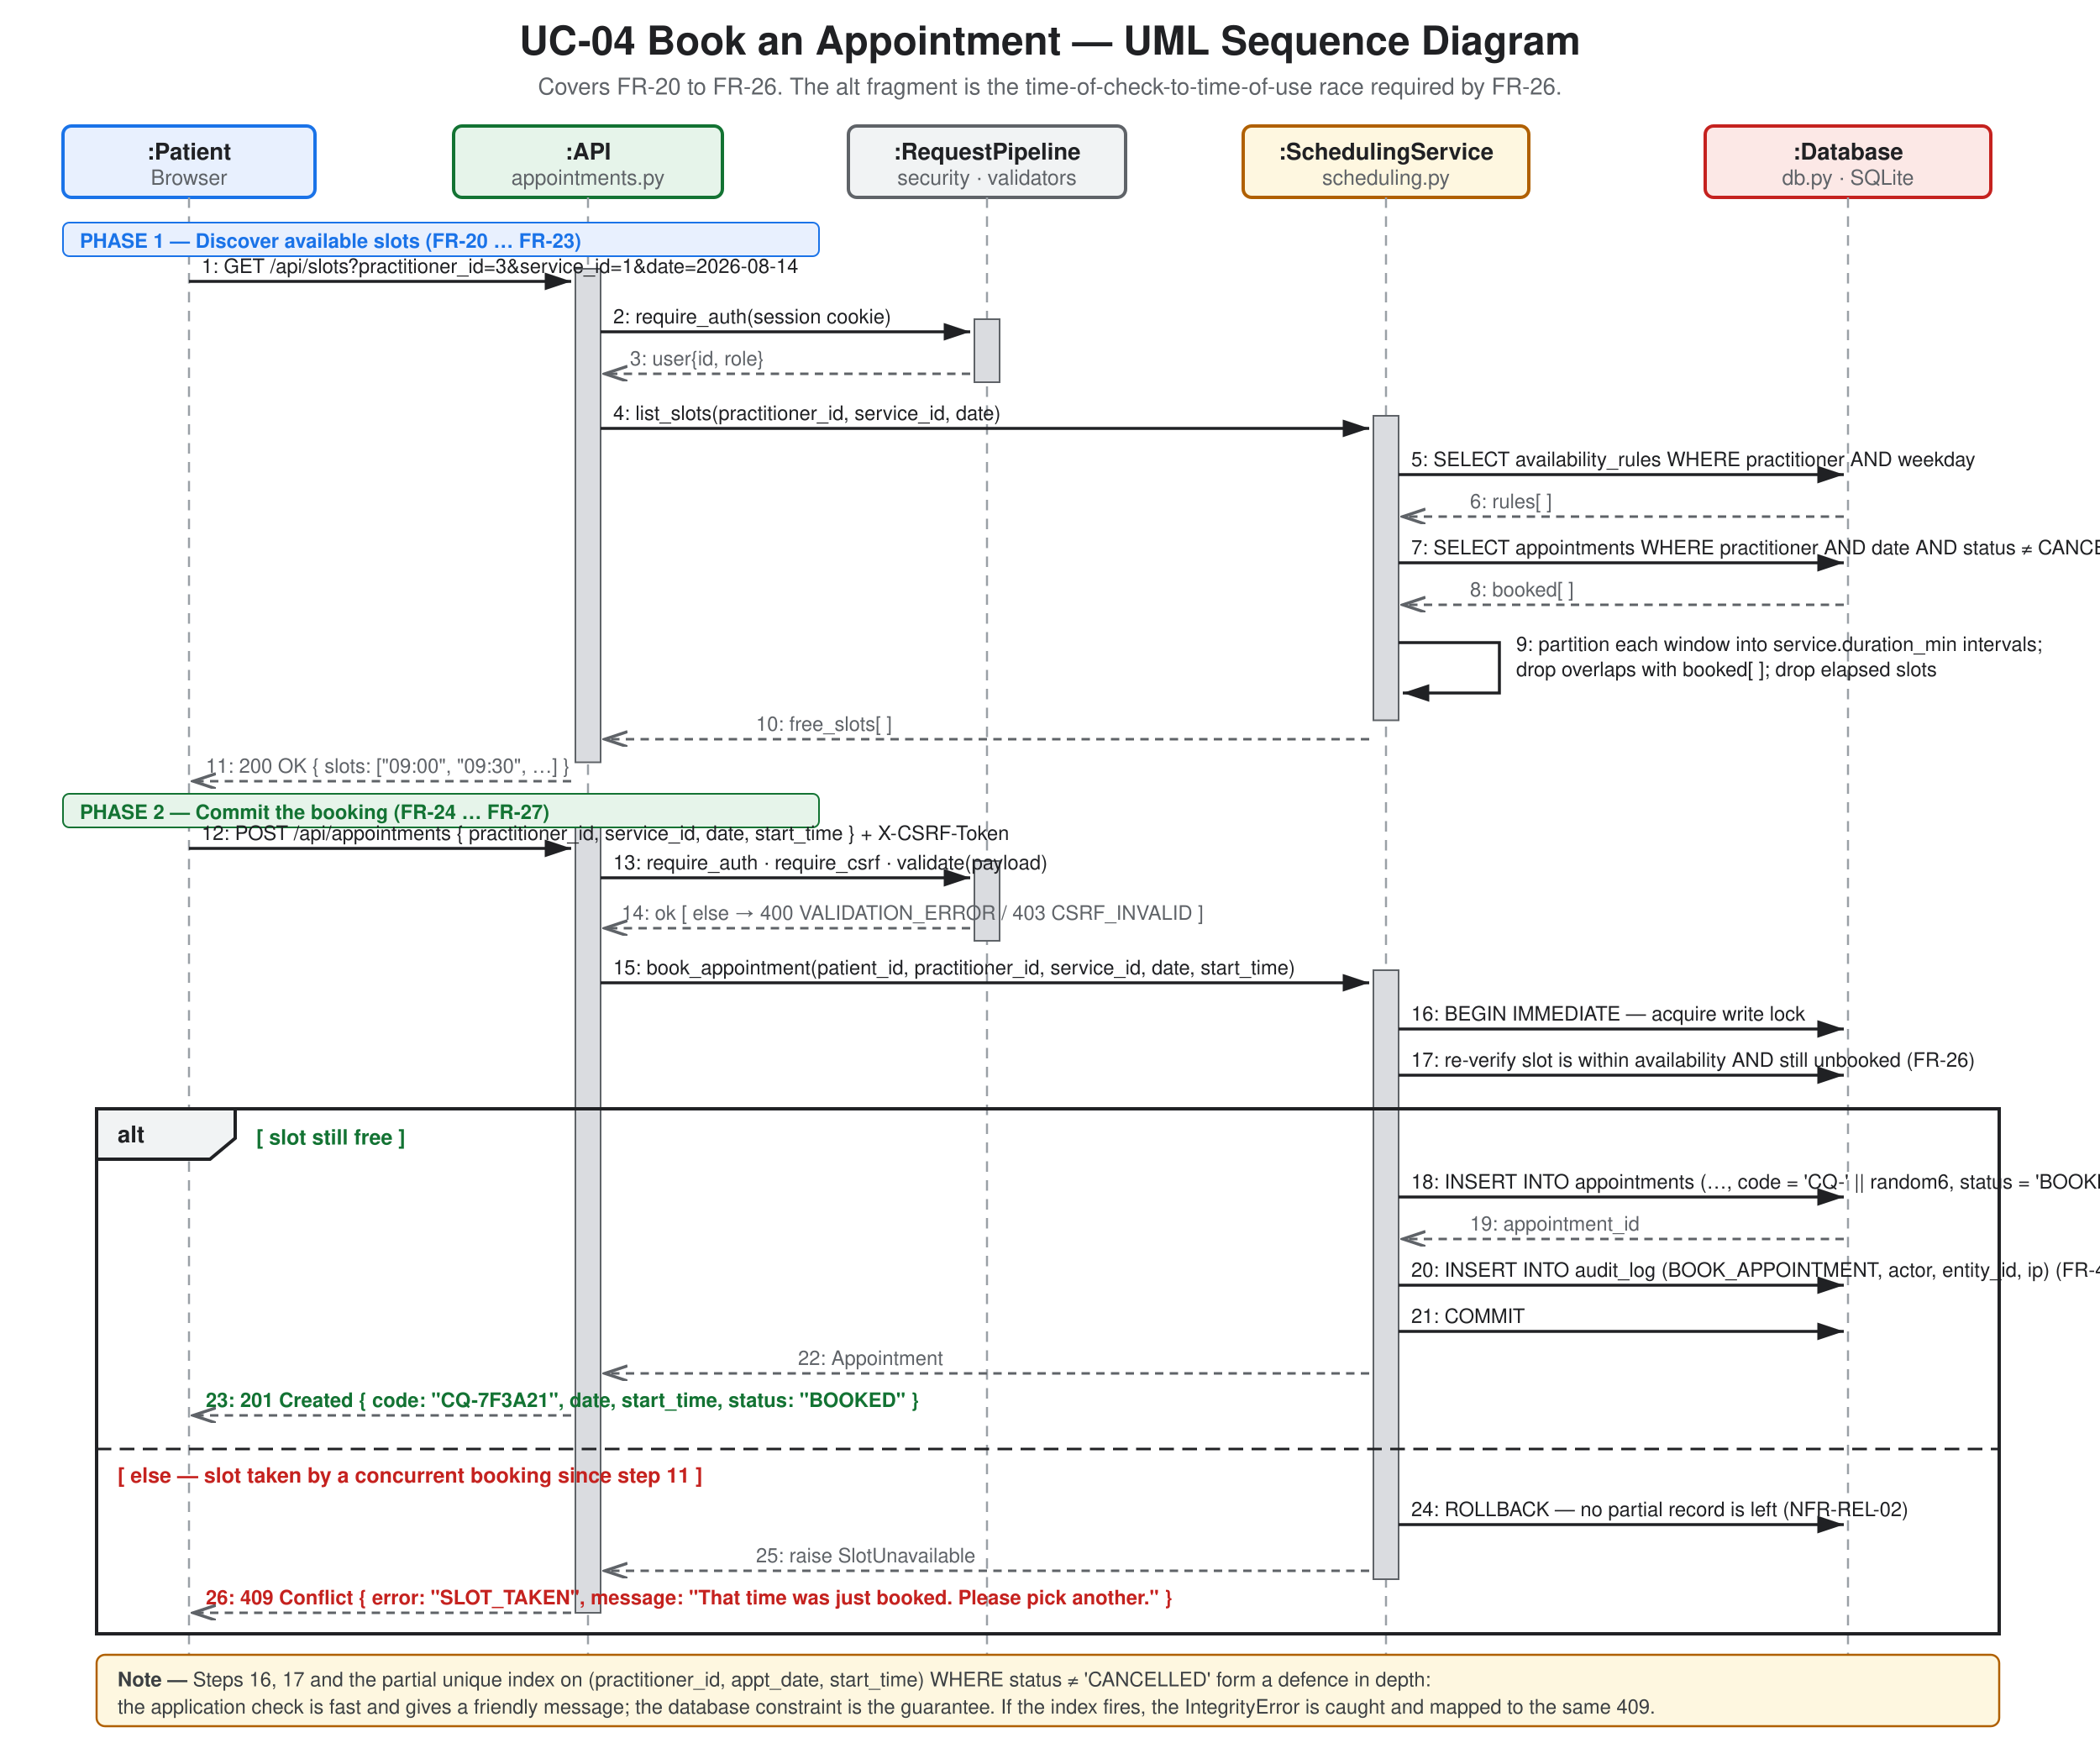
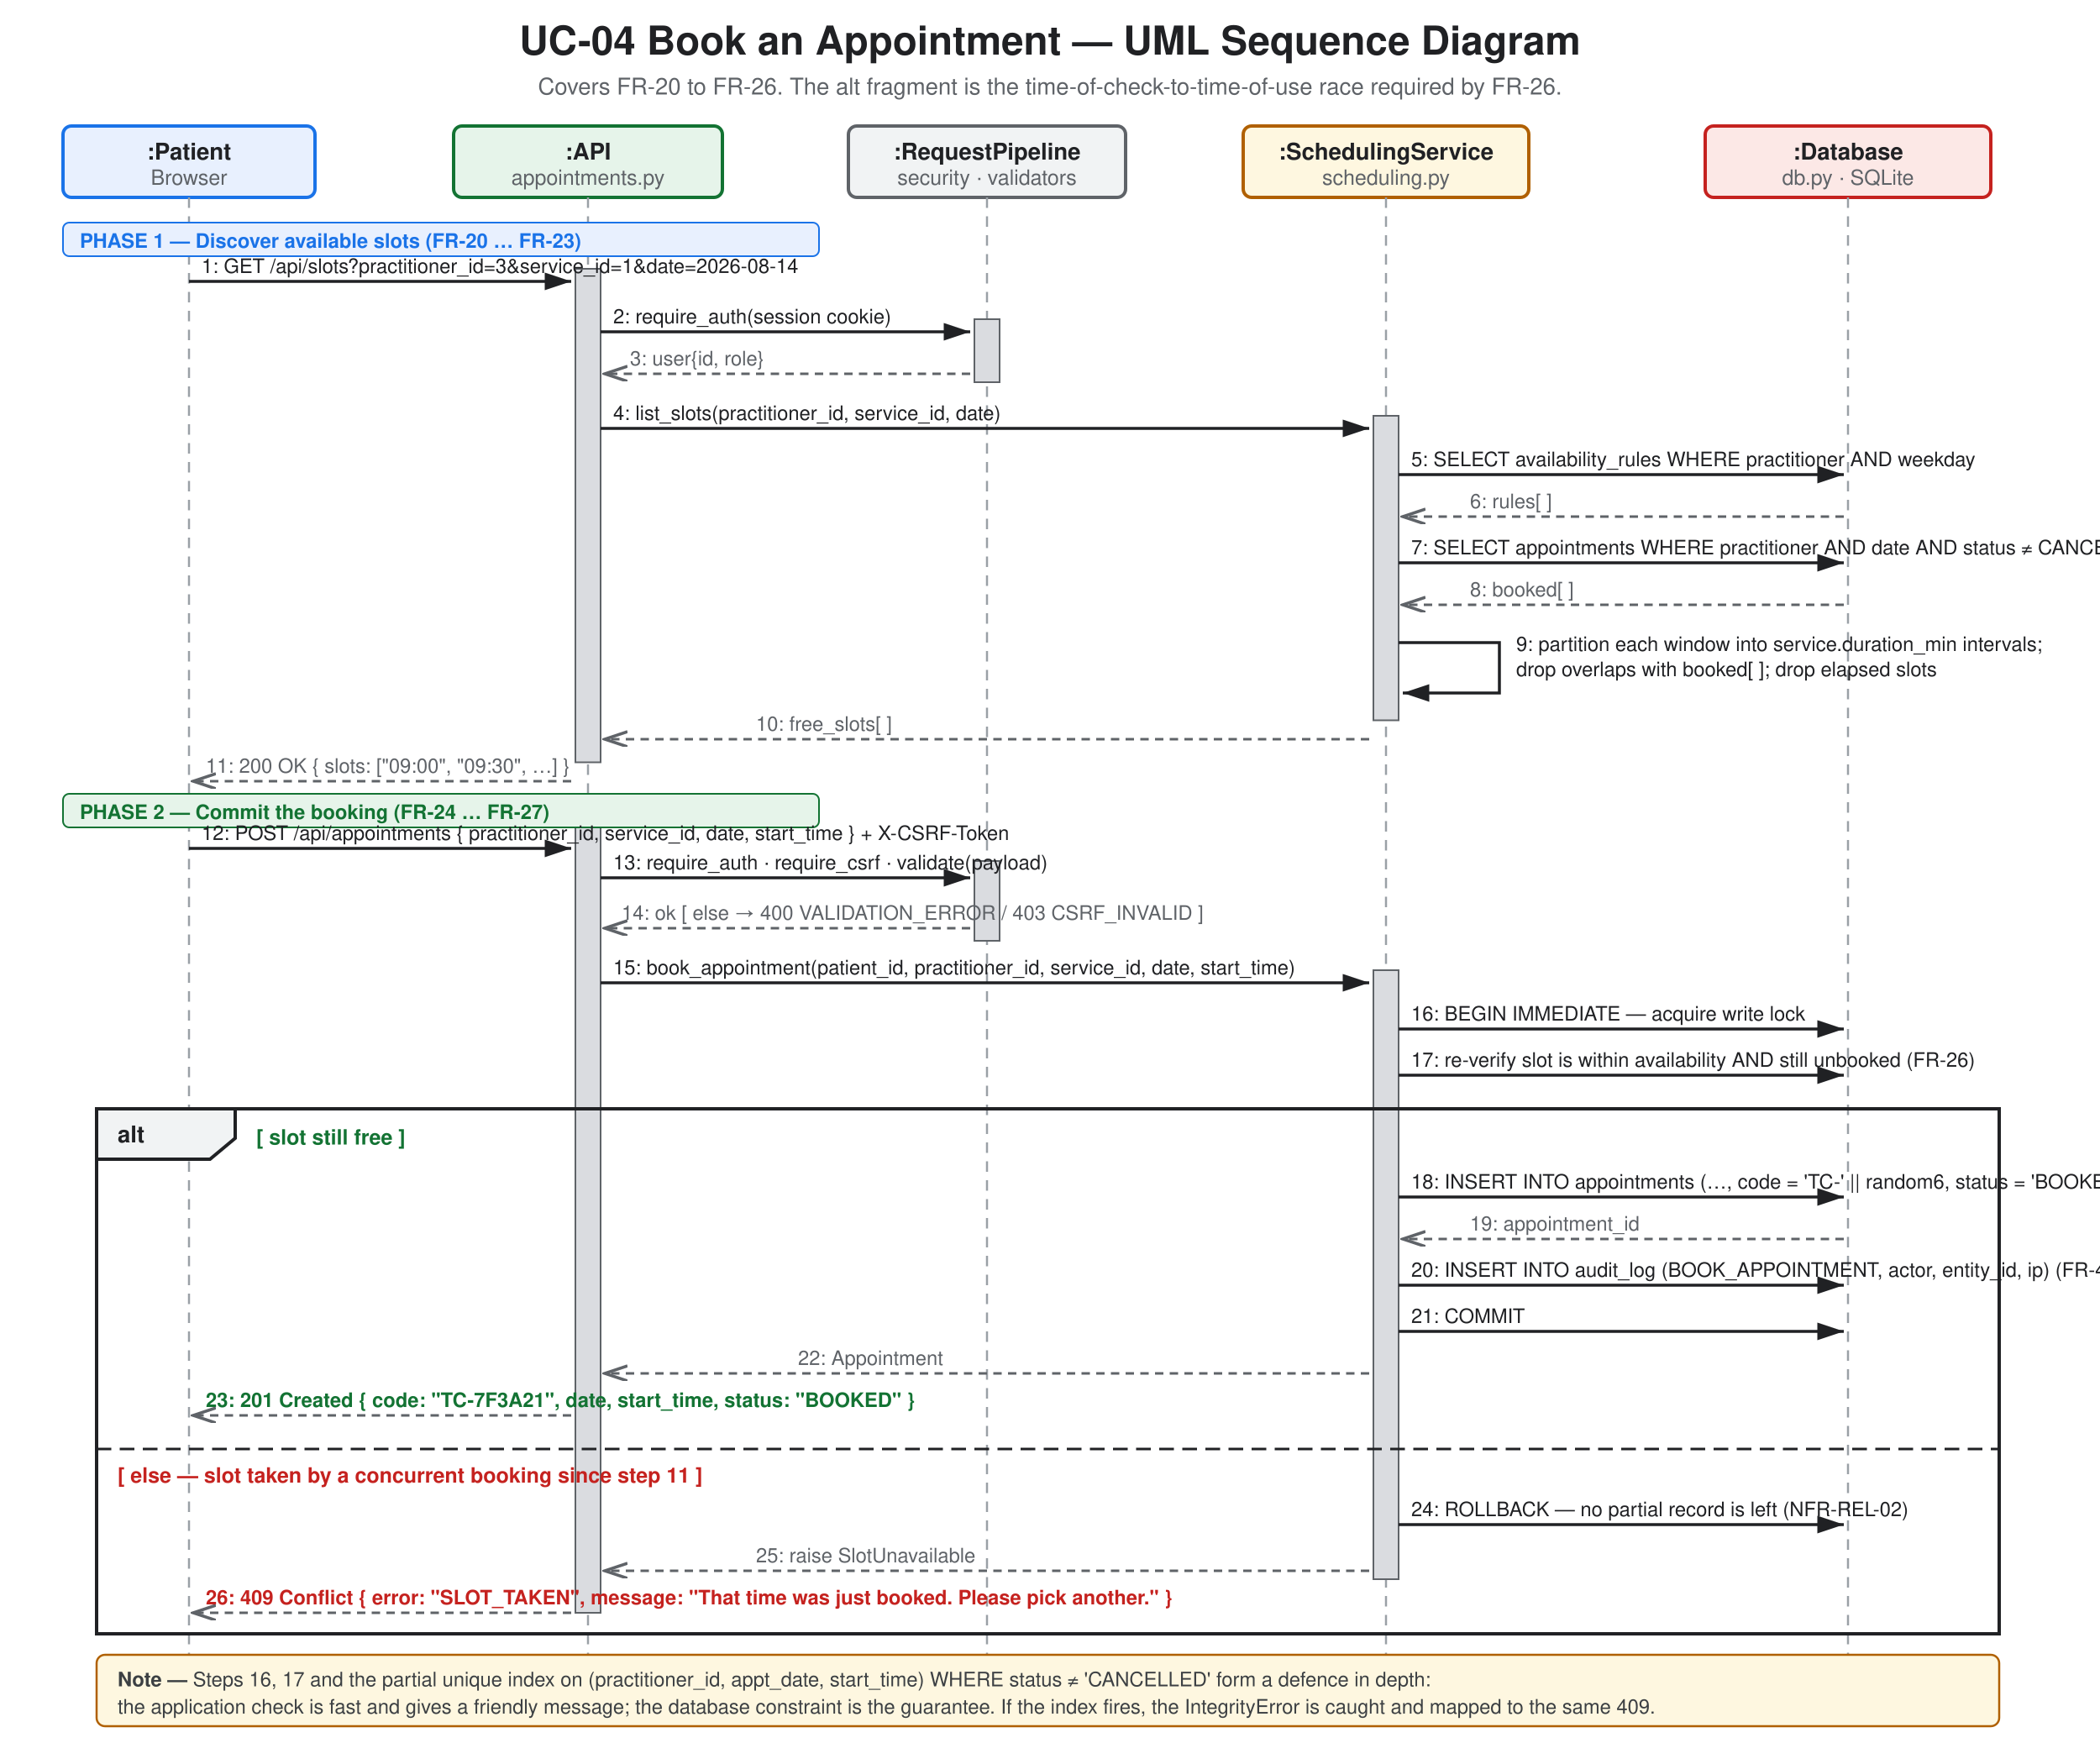
<svg xmlns="http://www.w3.org/2000/svg" viewBox="0 0 1000 830" width="1000" height="830" font-family="Helvetica, Arial, sans-serif">
  <rect width="1000" height="830" fill="#ffffff" />
  <defs>
    <marker id="solid" markerWidth="10" markerHeight="8" refX="9" refY="3" orient="auto" markerUnits="strokeWidth">
      <path d="M0,0 L0,6 L9,3 z" fill="#202124" />
    </marker>
    <marker id="open" markerWidth="10" markerHeight="8" refX="9" refY="3" orient="auto" markerUnits="strokeWidth">
      <path d="M0,0 L9,3 L0,6" fill="none" stroke="#5f6368" stroke-width="1.2" />
    </marker>
  </defs>
  <text x="500" y="26" text-anchor="middle" font-size="19" font-weight="bold" fill="#202124">UC-04 Book an Appointment — UML Sequence Diagram</text>
  <text x="500" y="45" text-anchor="middle" font-size="11" fill="#5f6368">Covers FR-20 to FR-26. The alt fragment is the time-of-check-to-time-of-use race required by FR-26.</text>
  <g>
    <rect x="30" y="60" width="120" height="34" rx="4" fill="#E8F0FE" stroke="#1A73E8" stroke-width="1.6" />
    <text x="90" y="76" text-anchor="middle" font-size="11" font-weight="bold" fill="#202124">:Patient</text>
    <text x="90" y="88" text-anchor="middle" font-size="10" fill="#5f6368">Browser</text>
    <rect x="216" y="60" width="128" height="34" rx="4" fill="#E6F4EA" stroke="#137333" stroke-width="1.6" />
    <text x="280" y="76" text-anchor="middle" font-size="11" font-weight="bold" fill="#202124">:API</text>
    <text x="280" y="88" text-anchor="middle" font-size="10" fill="#5f6368">appointments.py</text>
    <rect x="404" y="60" width="132" height="34" rx="4" fill="#F1F3F4" stroke="#5F6368" stroke-width="1.6" />
    <text x="470" y="76" text-anchor="middle" font-size="11" font-weight="bold" fill="#202124">:RequestPipeline</text>
    <text x="470" y="88" text-anchor="middle" font-size="10" fill="#5f6368">security · validators</text>
    <rect x="592" y="60" width="136" height="34" rx="4" fill="#FEF7E0" stroke="#B06000" stroke-width="1.6" />
    <text x="660" y="76" text-anchor="middle" font-size="11" font-weight="bold" fill="#202124">:SchedulingService</text>
    <text x="660" y="88" text-anchor="middle" font-size="10" fill="#5f6368">scheduling.py</text>
    <rect x="812" y="60" width="136" height="34" rx="4" fill="#FCE8E6" stroke="#C5221F" stroke-width="1.6" />
    <text x="880" y="76" text-anchor="middle" font-size="11" font-weight="bold" fill="#202124">:Database</text>
    <text x="880" y="88" text-anchor="middle" font-size="10" fill="#5f6368">db.py · SQLite</text>
  </g>
  <g stroke="#9AA0A6" stroke-width="1" stroke-dasharray="5 4">
    <line x1="90" y1="94" x2="90" y2="800" />
    <line x1="280" y1="94" x2="280" y2="800" />
    <line x1="470" y1="94" x2="470" y2="800" />
    <line x1="660" y1="94" x2="660" y2="800" />
    <line x1="880" y1="94" x2="880" y2="800" />
  </g>
  <g fill="#DADCE0" stroke="#5F6368" stroke-width="0.8">
    <rect x="274" y="128" width="12" height="235" />
    <rect x="464" y="152" width="12" height="30" />
    <rect x="654" y="198" width="12" height="145" />
    <rect x="274" y="386" width="12" height="382" />
    <rect x="464" y="410" width="12" height="38" />
    <rect x="654" y="462" width="12" height="290" />
  </g>
  <rect x="30" y="106" width="360" height="16" rx="3" fill="#E8F0FE" stroke="#1A73E8" stroke-width="0.8" />
  <text x="38" y="118" font-size="9.5" font-weight="bold" fill="#1A73E8">PHASE 1 — Discover available slots (FR-20 … FR-23)</text>
  <line x1="90" y1="134" x2="272" y2="134" stroke="#202124" stroke-width="1.4" marker-end="url(#solid)" />
  <text x="96" y="130" font-size="9.5" fill="#202124">1: GET /api/slots?practitioner_id=3&amp;service_id=1&amp;date=2026-08-14</text>
  <line x1="286" y1="158" x2="462" y2="158" stroke="#202124" stroke-width="1.4" marker-end="url(#solid)" />
  <text x="292" y="154" font-size="9.5" fill="#202124">2: require_auth(session cookie)</text>
  <line x1="462" y1="178" x2="288" y2="178" stroke="#5f6368" stroke-width="1.2" stroke-dasharray="4 3" marker-end="url(#open)" />
  <text x="300" y="174" font-size="9.5" fill="#5f6368">3: user{id, role}</text>
  <line x1="286" y1="204" x2="652" y2="204" stroke="#202124" stroke-width="1.4" marker-end="url(#solid)" />
  <text x="292" y="200" font-size="9.5" fill="#202124">4: list_slots(practitioner_id, service_id, date)</text>
  <line x1="666" y1="226" x2="878" y2="226" stroke="#202124" stroke-width="1.4" marker-end="url(#solid)" />
  <text x="672" y="222" font-size="9.5" fill="#202124">5: SELECT availability_rules WHERE practitioner AND weekday</text>
  <line x1="878" y1="246" x2="668" y2="246" stroke="#5f6368" stroke-width="1.2" stroke-dasharray="4 3" marker-end="url(#open)" />
  <text x="700" y="242" font-size="9.5" fill="#5f6368">6: rules[ ]</text>
  <line x1="666" y1="268" x2="878" y2="268" stroke="#202124" stroke-width="1.4" marker-end="url(#solid)" />
  <text x="672" y="264" font-size="9.5" fill="#202124">7: SELECT appointments WHERE practitioner AND date AND status ≠ CANCELLED</text>
  <line x1="878" y1="288" x2="668" y2="288" stroke="#5f6368" stroke-width="1.2" stroke-dasharray="4 3" marker-end="url(#open)" />
  <text x="700" y="284" font-size="9.5" fill="#5f6368">8: booked[ ]</text>
  <path d="M666,306 L714,306 L714,330 L668,330" fill="none" stroke="#202124" stroke-width="1.4" marker-end="url(#solid)" />
  <text x="722" y="310" font-size="9.5" fill="#202124">9: partition each window into service.duration_min intervals;</text>
  <text x="722" y="322" font-size="9.5" fill="#202124">     drop overlaps with booked[ ]; drop elapsed slots</text>
  <line x1="652" y1="352" x2="288" y2="352" stroke="#5f6368" stroke-width="1.2" stroke-dasharray="4 3" marker-end="url(#open)" />
  <text x="360" y="348" font-size="9.5" fill="#5f6368">10: free_slots[ ]</text>
  <line x1="272" y1="372" x2="92" y2="372" stroke="#5f6368" stroke-width="1.2" stroke-dasharray="4 3" marker-end="url(#open)" />
  <text x="98" y="368" font-size="9.5" fill="#5f6368">11: 200 OK { slots: ["09:00", "09:30", …] }</text>
  <rect x="30" y="378" width="360" height="16" rx="3" fill="#E6F4EA" stroke="#137333" stroke-width="0.8" />
  <text x="38" y="390" font-size="9.5" font-weight="bold" fill="#137333">PHASE 2 — Commit the booking (FR-24 … FR-27)</text>
  <line x1="90" y1="404" x2="272" y2="404" stroke="#202124" stroke-width="1.4" marker-end="url(#solid)" />
  <text x="96" y="400" font-size="9.5" fill="#202124">12: POST /api/appointments  { practitioner_id, service_id, date, start_time }  + X-CSRF-Token</text>
  <line x1="286" y1="418" x2="462" y2="418" stroke="#202124" stroke-width="1.4" marker-end="url(#solid)" />
  <text x="292" y="414" font-size="9.5" fill="#202124">13: require_auth · require_csrf · validate(payload)</text>
  <line x1="462" y1="442" x2="288" y2="442" stroke="#5f6368" stroke-width="1.2" stroke-dasharray="4 3" marker-end="url(#open)" />
  <text x="296" y="438" font-size="9.5" fill="#5f6368">14: ok   [ else → 400 VALIDATION_ERROR / 403 CSRF_INVALID ]</text>
  <line x1="286" y1="468" x2="652" y2="468" stroke="#202124" stroke-width="1.4" marker-end="url(#solid)" />
  <text x="292" y="464" font-size="9.5" fill="#202124">15: book_appointment(patient_id, practitioner_id, service_id, date, start_time)</text>
  <line x1="666" y1="490" x2="878" y2="490" stroke="#202124" stroke-width="1.4" marker-end="url(#solid)" />
  <text x="672" y="486" font-size="9.5" fill="#202124">16: BEGIN IMMEDIATE  — acquire write lock</text>
  <line x1="666" y1="512" x2="878" y2="512" stroke="#202124" stroke-width="1.4" marker-end="url(#solid)" />
  <text x="672" y="508" font-size="9.5" fill="#202124">17: re-verify slot is within availability AND still unbooked  (FR-26)</text>
  <rect x="46" y="528" width="906" height="250" fill="none" stroke="#202124" stroke-width="1.6" />
  <path d="M46,528 L112,528 L112,542 L100,552 L46,552 Z" fill="#F1F3F4" stroke="#202124" stroke-width="1.6" />
  <text x="56" y="544" font-size="11" font-weight="bold" fill="#202124">alt</text>
  <text x="122" y="545" font-size="10" font-weight="bold" fill="#137333">[ slot still free ]</text>
  <line x1="666" y1="570" x2="878" y2="570" stroke="#202124" stroke-width="1.4" marker-end="url(#solid)" />
-   <text x="672" y="566" font-size="9.5" fill="#202124">18: INSERT INTO appointments (…, code = 'CQ-' || random6, status = 'BOOKED')</text>
+   <text x="672" y="566" font-size="9.5" fill="#202124">18: INSERT INTO appointments (…, code = 'TC-' || random6, status = 'BOOKED')</text>
  <line x1="878" y1="590" x2="668" y2="590" stroke="#5f6368" stroke-width="1.2" stroke-dasharray="4 3" marker-end="url(#open)" />
  <text x="700" y="586" font-size="9.5" fill="#5f6368">19: appointment_id</text>
  <line x1="666" y1="612" x2="878" y2="612" stroke="#202124" stroke-width="1.4" marker-end="url(#solid)" />
  <text x="672" y="608" font-size="9.5" fill="#202124">20: INSERT INTO audit_log (BOOK_APPOINTMENT, actor, entity_id, ip)   (FR-48)</text>
  <line x1="666" y1="634" x2="878" y2="634" stroke="#202124" stroke-width="1.4" marker-end="url(#solid)" />
  <text x="672" y="630" font-size="9.5" fill="#202124">21: COMMIT</text>
  <line x1="652" y1="654" x2="288" y2="654" stroke="#5f6368" stroke-width="1.2" stroke-dasharray="4 3" marker-end="url(#open)" />
  <text x="380" y="650" font-size="9.5" fill="#5f6368">22: Appointment</text>
  <line x1="272" y1="674" x2="92" y2="674" stroke="#5f6368" stroke-width="1.2" stroke-dasharray="4 3" marker-end="url(#open)" />
-   <text x="98" y="670" font-size="9.5" fill="#137333" font-weight="bold">23: 201 Created { code: "CQ-7F3A21", date, start_time, status: "BOOKED" }</text>
+   <text x="98" y="670" font-size="9.5" fill="#137333" font-weight="bold">23: 201 Created { code: "TC-7F3A21", date, start_time, status: "BOOKED" }</text>
  <line x1="46" y1="690" x2="952" y2="690" stroke="#202124" stroke-width="1.2" stroke-dasharray="7 4" />
  <text x="56" y="706" font-size="10" font-weight="bold" fill="#C5221F">[ else — slot taken by a concurrent booking since step 11 ]</text>
  <line x1="666" y1="726" x2="878" y2="726" stroke="#202124" stroke-width="1.4" marker-end="url(#solid)" />
  <text x="672" y="722" font-size="9.5" fill="#202124">24: ROLLBACK  — no partial record is left  (NFR-REL-02)</text>
  <line x1="652" y1="748" x2="288" y2="748" stroke="#5f6368" stroke-width="1.2" stroke-dasharray="4 3" marker-end="url(#open)" />
  <text x="360" y="744" font-size="9.5" fill="#5f6368">25: raise SlotUnavailable</text>
  <line x1="272" y1="768" x2="92" y2="768" stroke="#5f6368" stroke-width="1.2" stroke-dasharray="4 3" marker-end="url(#open)" />
  <text x="98" y="764" font-size="9.5" fill="#C5221F" font-weight="bold">26: 409 Conflict { error: "SLOT_TAKEN", message: "That time was just booked. Please pick another." }</text>
  <rect x="46" y="788" width="906" height="34" rx="4" fill="#FEF7E0" stroke="#B06000" stroke-width="1" />
  <text x="56" y="803" font-size="9.5" fill="#3C4043">
    <tspan font-weight="bold">Note —</tspan> Steps 16, 17 and the partial unique index on (practitioner_id, appt_date, start_time) WHERE status ≠ 'CANCELLED' form a defence in depth:</text>
  <text x="56" y="816" font-size="9.5" fill="#3C4043">the application check is fast and gives a friendly message; the database constraint is the guarantee. If the index fires, the IntegrityError is caught and mapped to the same 409.</text>
</svg>
